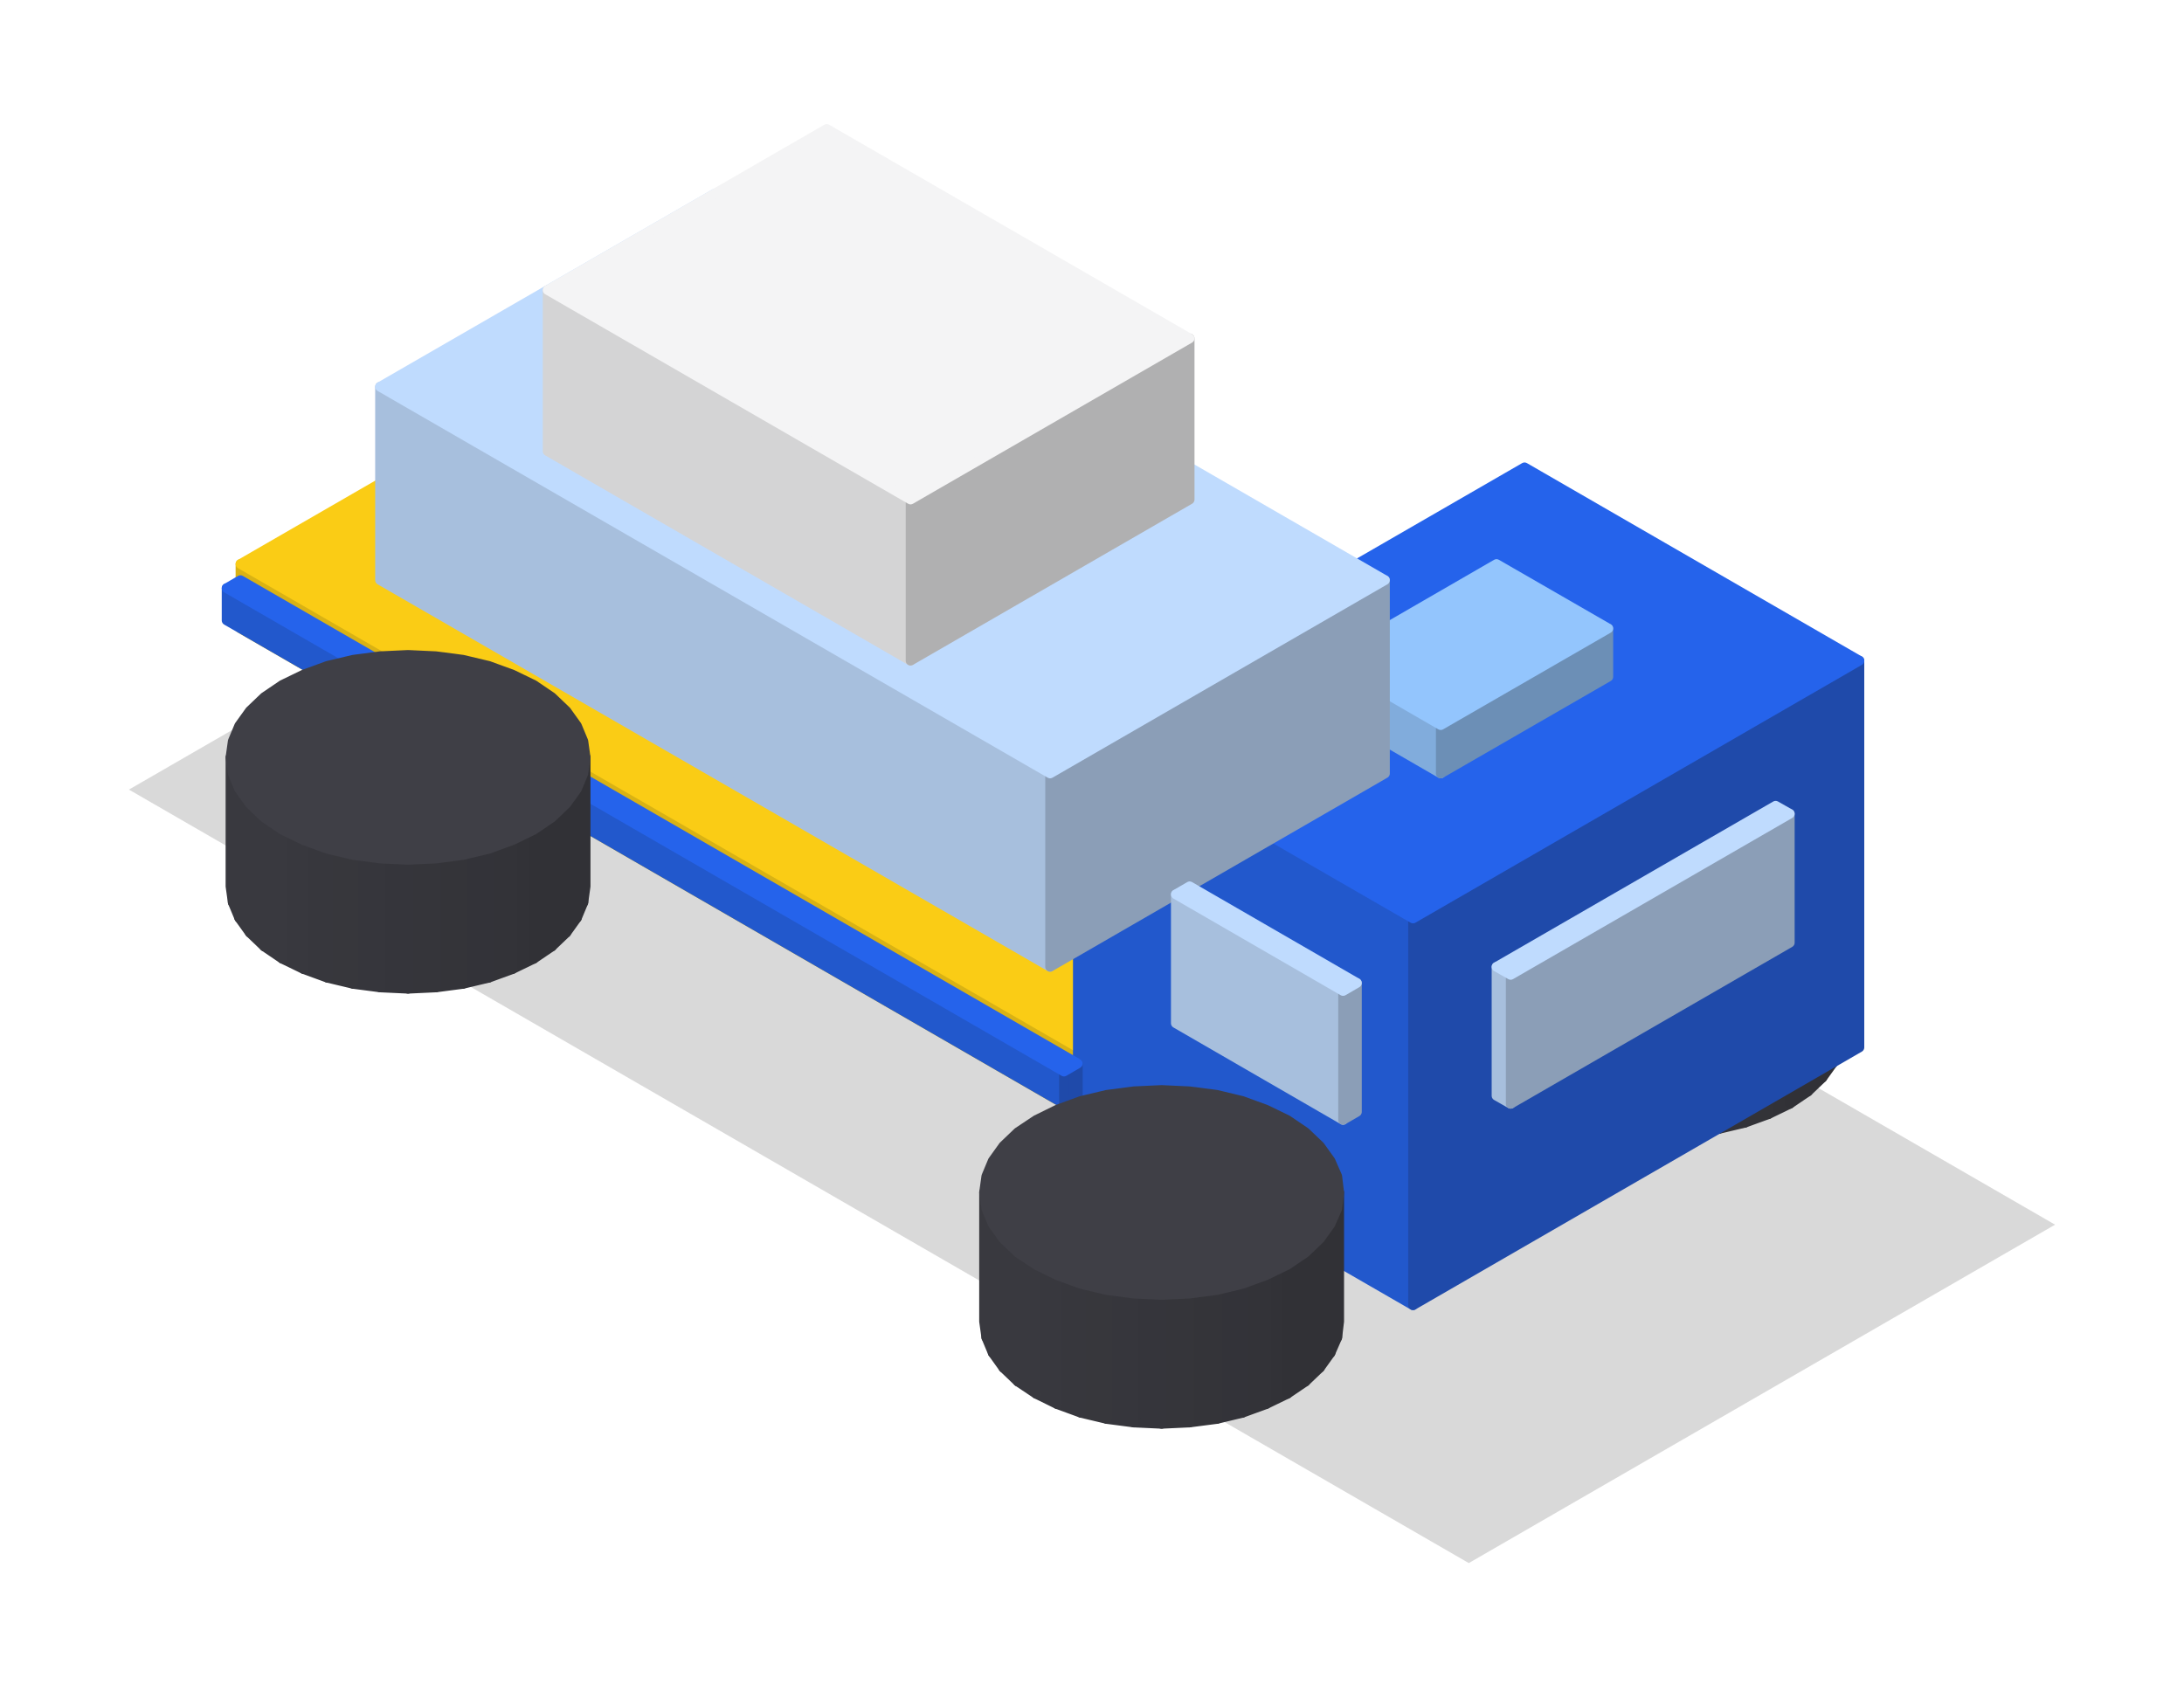
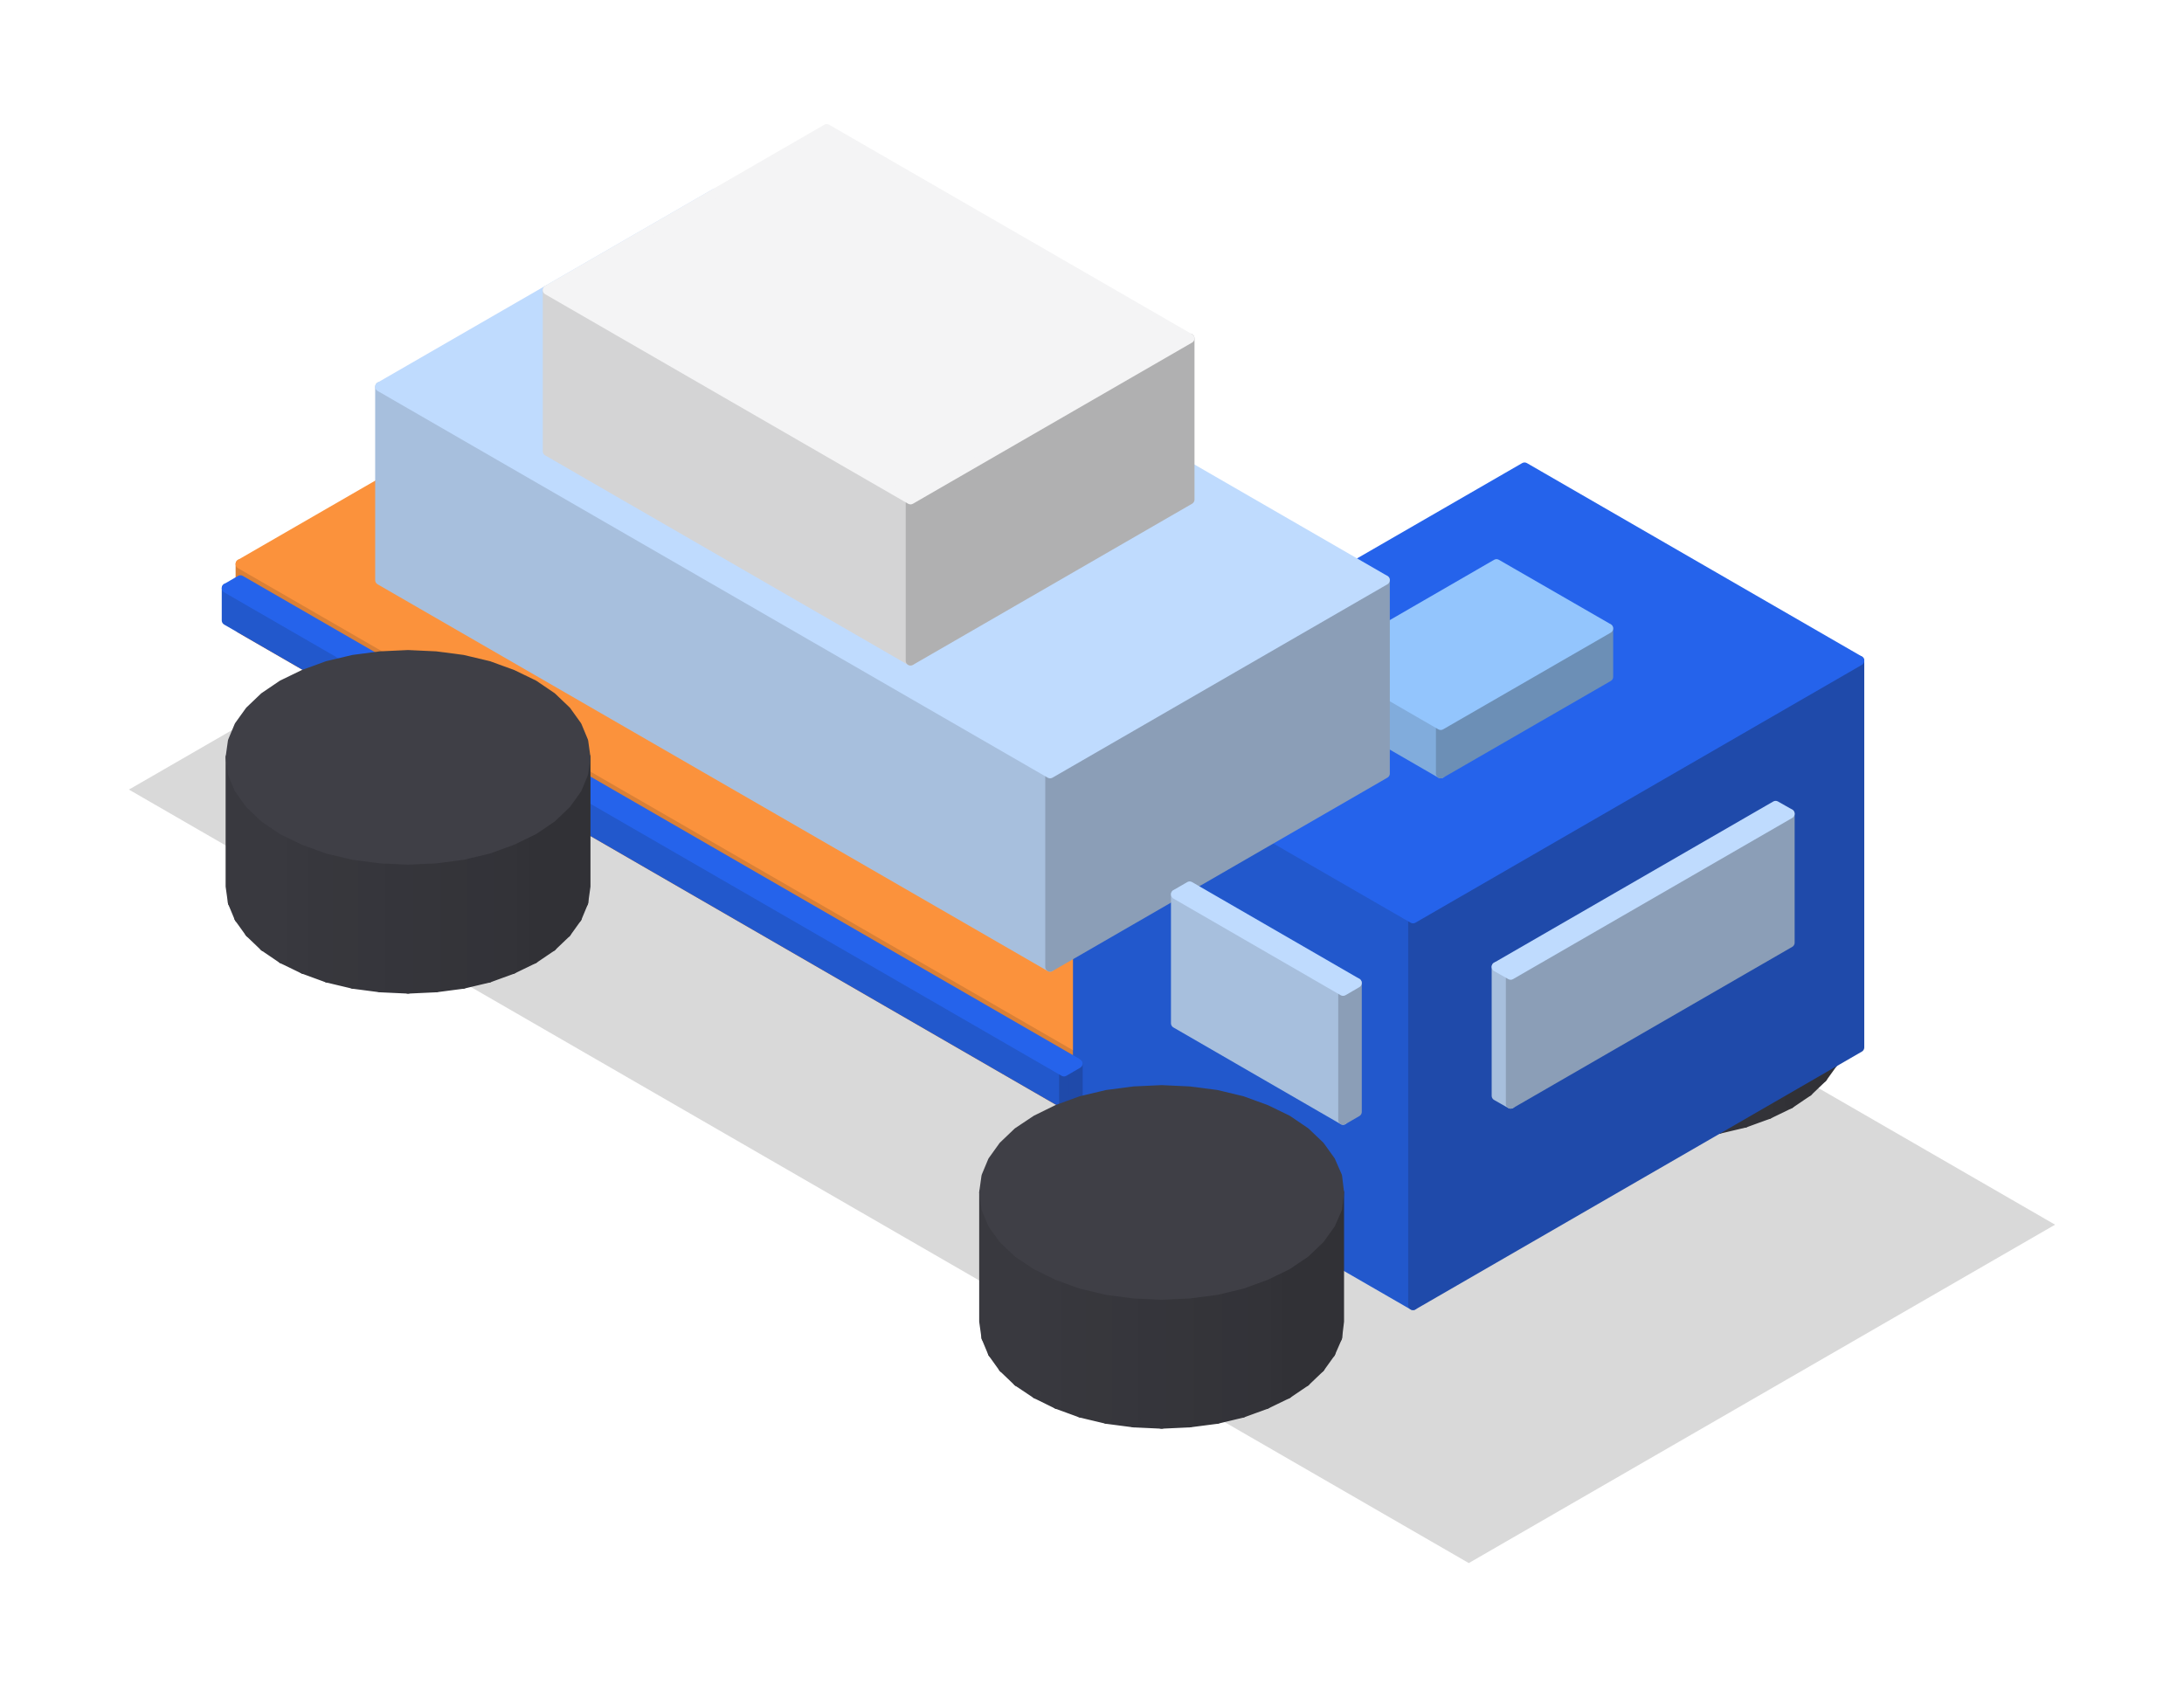
<svg xmlns="http://www.w3.org/2000/svg" width="67.76" height="52.5" viewBox="-21.32 -15.5 67.76 52.5" fill="none" aria-hidden="true">
  <polygon points="0.87,-1.5 42.44,22.5 24.25,33 -17.32,9" fill="#111111" fill-opacity="0.16" />
  <polygon points="10.83,5.25 10.17,5.57 10.17,1.57 10.83,1.25" fill="#323237" stroke="#323237" stroke-width="0.3" stroke-linejoin="round" />
  <polygon points="10.17,5.57 9.43,5.84 9.43,1.84 10.17,1.57" fill="#333338" stroke="#333338" stroke-width="0.3" stroke-linejoin="round" />
  <polygon points="9.43,5.84 8.63,6.03 8.63,2.03 9.43,1.84" fill="#333339" stroke="#333339" stroke-width="0.3" stroke-linejoin="round" />
  <polygon points="8.63,6.03 7.79,6.14 7.79,2.14 8.63,2.03" fill="#343439" stroke="#343439" stroke-width="0.3" stroke-linejoin="round" />
  <polygon points="7.79,6.14 6.93,6.18 6.93,2.18 7.79,2.14" fill="#35353a" stroke="#35353a" stroke-width="0.3" stroke-linejoin="round" />
  <polygon points="6.93,6.18 6.07,6.14 6.07,2.14 6.93,2.18" fill="#35353b" stroke="#35353b" stroke-width="0.3" stroke-linejoin="round" />
  <polygon points="6.07,6.14 5.23,6.03 5.23,2.03 6.07,2.14" fill="#36363c" stroke="#36363c" stroke-width="0.3" stroke-linejoin="round" />
  <polygon points="5.23,6.03 4.43,5.84 4.43,1.84 5.23,2.03" fill="#37373c" stroke="#37373c" stroke-width="0.3" stroke-linejoin="round" />
  <polygon points="4.43,5.84 3.69,5.57 3.69,1.57 4.43,1.84" fill="#37373d" stroke="#37373d" stroke-width="0.3" stroke-linejoin="round" />
  <polygon points="3.69,5.57 3.03,5.25 3.03,1.25 3.69,1.57" fill="#38383e" stroke="#38383e" stroke-width="0.3" stroke-linejoin="round" />
  <polygon points="3.03,5.25 2.47,4.87 2.47,0.87 3.03,1.25" fill="#39393f" stroke="#39393f" stroke-width="0.3" stroke-linejoin="round" />
  <polygon points="2.47,4.87 2.02,4.44 2.02,0.44 2.47,0.87" fill="#39393f" stroke="#39393f" stroke-width="0.3" stroke-linejoin="round" />
  <polygon points="2.02,4.44 1.69,3.98 1.69,-0.02 2.02,0.44" fill="#39393f" stroke="#39393f" stroke-width="0.3" stroke-linejoin="round" />
  <polygon points="1.69,3.98 1.48,3.5 1.48,-0.5 1.69,-0.02" fill="#39393f" stroke="#39393f" stroke-width="0.3" stroke-linejoin="round" />
  <polygon points="1.48,3.5 1.42,3 1.42,-1 1.48,-0.5" fill="#39393f" stroke="#39393f" stroke-width="0.3" stroke-linejoin="round" />
  <polygon points="12.44,3 12.37,3.5 12.37,-0.5 12.44,-1" fill="#313136" stroke="#313136" stroke-width="0.3" stroke-linejoin="round" />
  <polygon points="12.37,3.5 12.17,3.98 12.17,-0.02 12.37,-0.5" fill="#313136" stroke="#313136" stroke-width="0.3" stroke-linejoin="round" />
  <polygon points="12.17,3.98 11.84,4.44 11.84,0.44 12.17,-0.02" fill="#313136" stroke="#313136" stroke-width="0.3" stroke-linejoin="round" />
  <polygon points="11.84,4.44 11.39,4.87 11.39,0.87 11.84,0.44" fill="#313136" stroke="#313136" stroke-width="0.3" stroke-linejoin="round" />
  <polygon points="11.39,4.87 10.83,5.25 10.83,1.25 11.39,0.87" fill="#313136" stroke="#313136" stroke-width="0.3" stroke-linejoin="round" />
  <polygon points="10.83,1.25 10.17,1.57 9.43,1.84 8.63,2.03 7.79,2.14 6.93,2.18 6.07,2.14 5.23,2.03 4.43,1.84 3.69,1.57 3.03,1.25 2.47,0.87 2.02,0.44 1.69,-0.02 1.48,-0.5 1.42,-1 1.48,-1.5 1.69,-1.98 2.02,-2.44 2.47,-2.87 3.03,-3.25 3.69,-3.57 4.43,-3.84 5.23,-4.03 6.07,-4.14 6.93,-4.18 7.79,-4.14 8.63,-4.03 9.43,-3.84 10.17,-3.57 10.83,-3.25 11.39,-2.87 11.84,-2.44 12.17,-1.98 12.37,-1.5 12.44,-1 12.37,-0.5 12.17,-0.02 11.84,0.44 11.39,0.87" fill="#3F3F46" stroke="#3F3F46" stroke-width="0.3" stroke-linejoin="round" />
  <polygon points="34.21,18.75 33.55,19.07 33.55,15.07 34.21,14.75" fill="#323237" stroke="#323237" stroke-width="0.3" stroke-linejoin="round" />
  <polygon points="33.55,19.07 32.81,19.34 32.81,15.34 33.55,15.07" fill="#333338" stroke="#333338" stroke-width="0.3" stroke-linejoin="round" />
  <polygon points="32.81,19.34 32.01,19.53 32.01,15.53 32.81,15.34" fill="#333339" stroke="#333339" stroke-width="0.3" stroke-linejoin="round" />
  <polygon points="32.01,19.53 31.17,19.64 31.17,15.64 32.01,15.53" fill="#343439" stroke="#343439" stroke-width="0.3" stroke-linejoin="round" />
  <polygon points="31.17,19.64 30.31,19.68 30.31,15.68 31.17,15.64" fill="#35353a" stroke="#35353a" stroke-width="0.3" stroke-linejoin="round" />
  <polygon points="30.31,19.68 29.45,19.64 29.45,15.64 30.31,15.68" fill="#35353b" stroke="#35353b" stroke-width="0.3" stroke-linejoin="round" />
  <polygon points="29.45,19.64 28.61,19.53 28.61,15.53 29.45,15.64" fill="#36363c" stroke="#36363c" stroke-width="0.3" stroke-linejoin="round" />
  <polygon points="28.61,19.53 27.81,19.34 27.81,15.34 28.61,15.53" fill="#37373c" stroke="#37373c" stroke-width="0.3" stroke-linejoin="round" />
  <polygon points="27.81,19.34 27.07,19.07 27.07,15.07 27.81,15.34" fill="#37373d" stroke="#37373d" stroke-width="0.3" stroke-linejoin="round" />
  <polygon points="27.07,19.07 26.41,18.75 26.41,14.75 27.07,15.07" fill="#38383e" stroke="#38383e" stroke-width="0.3" stroke-linejoin="round" />
  <polygon points="26.41,18.75 25.85,18.37 25.85,14.37 26.41,14.75" fill="#39393f" stroke="#39393f" stroke-width="0.3" stroke-linejoin="round" />
  <polygon points="25.85,18.37 25.4,17.94 25.4,13.94 25.85,14.37" fill="#39393f" stroke="#39393f" stroke-width="0.3" stroke-linejoin="round" />
  <polygon points="25.4,17.94 25.07,17.48 25.07,13.48 25.4,13.94" fill="#39393f" stroke="#39393f" stroke-width="0.3" stroke-linejoin="round" />
  <polygon points="25.07,17.48 24.87,17 24.87,13 25.07,13.48" fill="#39393f" stroke="#39393f" stroke-width="0.3" stroke-linejoin="round" />
  <polygon points="24.87,17 24.8,16.5 24.8,12.5 24.87,13" fill="#39393f" stroke="#39393f" stroke-width="0.3" stroke-linejoin="round" />
  <polygon points="35.82,16.5 35.75,17 35.75,13 35.82,12.5" fill="#313136" stroke="#313136" stroke-width="0.3" stroke-linejoin="round" />
  <polygon points="35.75,17 35.55,17.48 35.55,13.48 35.75,13" fill="#313136" stroke="#313136" stroke-width="0.3" stroke-linejoin="round" />
  <polygon points="35.55,17.48 35.22,17.94 35.22,13.94 35.55,13.48" fill="#313136" stroke="#313136" stroke-width="0.3" stroke-linejoin="round" />
  <polygon points="35.22,17.94 34.77,18.37 34.77,14.37 35.22,13.94" fill="#313136" stroke="#313136" stroke-width="0.3" stroke-linejoin="round" />
  <polygon points="34.77,18.37 34.21,18.75 34.21,14.75 34.77,14.37" fill="#313136" stroke="#313136" stroke-width="0.3" stroke-linejoin="round" />
  <polygon points="34.21,14.75 33.55,15.07 32.81,15.34 32.01,15.53 31.17,15.64 30.31,15.68 29.45,15.64 28.61,15.53 27.81,15.34 27.07,15.07 26.41,14.75 25.85,14.37 25.4,13.94 25.07,13.48 24.87,13 24.8,12.5 24.87,12 25.07,11.52 25.4,11.06 25.85,10.63 26.41,10.25 27.07,9.93 27.81,9.66 28.61,9.47 29.45,9.36 30.31,9.32 31.17,9.36 32.01,9.47 32.81,9.66 33.55,9.93 34.21,10.25 34.77,10.63 35.22,11.06 35.55,11.52 35.75,12 35.82,12.5 35.75,13 35.55,13.48 35.22,13.94 34.77,14.37" fill="#3F3F46" stroke="#3F3F46" stroke-width="0.3" stroke-linejoin="round" />
-   <polygon points="-13.86,4 12.12,19 12.12,17 -13.86,2" fill="#d9b214" stroke="#d9b214" stroke-width="0.3" stroke-linejoin="round" />
-   <polygon points="25.98,11 12.12,19 12.12,17 25.98,9" fill="#b49414" stroke="#b49414" stroke-width="0.3" stroke-linejoin="round" />
-   <polygon points="0,-6 25.98,9 12.12,17 -13.86,2" fill="#FACC15" stroke="#FACC15" stroke-width="0.3" stroke-linejoin="round" />
+   <polygon points="-13.86,4 12.12,19 12.12,17 -13.86,2" fill="#da8036" stroke="#da8036" stroke-width="0.3" stroke-linejoin="round" />
+   <polygon points="25.98,11 12.12,19 12.12,17 25.98,9" fill="#b56b2f" stroke="#b56b2f" stroke-width="0.3" stroke-linejoin="round" />
+   <polygon points="0,-6 25.98,9 12.12,17 -13.86,2" fill="#FB923C" stroke="#FB923C" stroke-width="0.3" stroke-linejoin="round" />
  <polygon points="12.12,19 22.52,25 22.52,13 12.12,7" fill="#2258cc" stroke="#2258cc" stroke-width="0.3" stroke-linejoin="round" />
  <polygon points="36.37,17 22.52,25 22.52,13 36.37,5" fill="#1f4aaa" stroke="#1f4aaa" stroke-width="0.3" stroke-linejoin="round" />
  <polygon points="25.98,-1 36.37,5 22.52,13 12.12,7" fill="#2563EB" stroke="#2563EB" stroke-width="0.3" stroke-linejoin="round" />
  <polygon points="25.11,18.5 25.55,18.75 25.55,14.75 25.11,14.5" fill="#a7bfdd" stroke="#a7bfdd" stroke-width="0.3" stroke-linejoin="round" />
  <polygon points="34.21,13.75 25.55,18.75 25.55,14.75 34.21,9.75" fill="#8b9eb7" stroke="#8b9eb7" stroke-width="0.3" stroke-linejoin="round" />
  <polygon points="33.77,9.5 34.21,9.75 25.55,14.75 25.11,14.5" fill="#BFDBFE" stroke="#BFDBFE" stroke-width="0.3" stroke-linejoin="round" />
  <polygon points="19.92,6.5 23.38,8.5 23.38,7 19.92,5" fill="#81acdc" stroke="#81acdc" stroke-width="0.3" stroke-linejoin="round" />
  <polygon points="28.58,5.5 23.38,8.5 23.38,7 28.58,4" fill="#6c8fb6" stroke="#6c8fb6" stroke-width="0.3" stroke-linejoin="round" />
  <polygon points="25.11,2 28.58,4 23.38,7 19.92,5" fill="#93C5FD" stroke="#93C5FD" stroke-width="0.3" stroke-linejoin="round" />
  <polygon points="-9.53,2.5 11.26,14.5 11.26,8.5 -9.53,-3.5" fill="#a7bfdd" stroke="#a7bfdd" stroke-width="0.3" stroke-linejoin="round" />
  <polygon points="21.65,8.5 11.26,14.5 11.26,8.5 21.65,2.5" fill="#8b9eb7" stroke="#8b9eb7" stroke-width="0.3" stroke-linejoin="round" />
  <polygon points="0.87,-9.5 21.65,2.5 11.26,8.5 -9.53,-3.5" fill="#BFDBFE" stroke="#BFDBFE" stroke-width="0.3" stroke-linejoin="round" />
  <polygon points="-4.33,-1.5 6.93,5 6.93,0 -4.33,-6.5" fill="#d4d4d5" stroke="#d4d4d5" stroke-width="0.3" stroke-linejoin="round" />
  <polygon points="15.59,0 6.93,5 6.93,0 15.59,-5" fill="#b0b0b1" stroke="#b0b0b1" stroke-width="0.3" stroke-linejoin="round" />
  <polygon points="4.33,-11.5 15.59,-5 6.93,0 -4.33,-6.5" fill="#F4F4F5" stroke="#F4F4F5" stroke-width="0.3" stroke-linejoin="round" />
  <polygon points="-14.29,3.75 11.69,18.75 11.69,17.75 -14.29,2.75" fill="#2258cc" stroke="#2258cc" stroke-width="0.3" stroke-linejoin="round" />
  <polygon points="12.12,18.5 11.69,18.75 11.69,17.75 12.12,17.5" fill="#1f4aaa" stroke="#1f4aaa" stroke-width="0.3" stroke-linejoin="round" />
  <polygon points="-13.86,2.5 12.12,17.5 11.69,17.75 -14.29,2.75" fill="#2563EB" stroke="#2563EB" stroke-width="0.3" stroke-linejoin="round" />
  <polygon points="15.16,16.25 20.35,19.25 20.35,15.25 15.16,12.25" fill="#a7bfdd" stroke="#a7bfdd" stroke-width="0.3" stroke-linejoin="round" />
  <polygon points="20.78,19 20.35,19.25 20.35,15.25 20.78,15" fill="#8b9eb7" stroke="#8b9eb7" stroke-width="0.3" stroke-linejoin="round" />
  <polygon points="15.59,12 20.78,15 20.35,15.25 15.16,12.25" fill="#BFDBFE" stroke="#BFDBFE" stroke-width="0.3" stroke-linejoin="round" />
  <polygon points="-4.76,14.25 -5.42,14.57 -5.42,10.57 -4.76,10.25" fill="#323237" stroke="#323237" stroke-width="0.3" stroke-linejoin="round" />
  <polygon points="-5.42,14.57 -6.16,14.84 -6.16,10.84 -5.42,10.57" fill="#333338" stroke="#333338" stroke-width="0.3" stroke-linejoin="round" />
  <polygon points="-6.16,14.84 -6.96,15.03 -6.96,11.03 -6.16,10.84" fill="#333339" stroke="#333339" stroke-width="0.3" stroke-linejoin="round" />
  <polygon points="-6.96,15.03 -7.8,15.14 -7.8,11.14 -6.96,11.03" fill="#343439" stroke="#343439" stroke-width="0.3" stroke-linejoin="round" />
  <polygon points="-7.8,15.14 -8.66,15.18 -8.66,11.18 -7.8,11.14" fill="#35353a" stroke="#35353a" stroke-width="0.3" stroke-linejoin="round" />
  <polygon points="-8.66,15.18 -9.52,15.14 -9.52,11.14 -8.66,11.18" fill="#35353b" stroke="#35353b" stroke-width="0.3" stroke-linejoin="round" />
  <polygon points="-9.52,15.14 -10.36,15.03 -10.36,11.03 -9.52,11.14" fill="#36363c" stroke="#36363c" stroke-width="0.3" stroke-linejoin="round" />
  <polygon points="-10.36,15.03 -11.16,14.84 -11.16,10.84 -10.36,11.03" fill="#37373c" stroke="#37373c" stroke-width="0.3" stroke-linejoin="round" />
  <polygon points="-11.16,14.84 -11.9,14.57 -11.9,10.57 -11.16,10.84" fill="#37373d" stroke="#37373d" stroke-width="0.3" stroke-linejoin="round" />
  <polygon points="-11.9,14.57 -12.56,14.25 -12.56,10.25 -11.9,10.57" fill="#38383e" stroke="#38383e" stroke-width="0.3" stroke-linejoin="round" />
  <polygon points="-12.56,14.25 -13.12,13.87 -13.12,9.87 -12.56,10.25" fill="#39393f" stroke="#39393f" stroke-width="0.3" stroke-linejoin="round" />
  <polygon points="-13.12,13.87 -13.57,13.44 -13.57,9.44 -13.12,9.87" fill="#39393f" stroke="#39393f" stroke-width="0.3" stroke-linejoin="round" />
  <polygon points="-13.57,13.44 -13.9,12.98 -13.9,8.98 -13.57,9.44" fill="#39393f" stroke="#39393f" stroke-width="0.3" stroke-linejoin="round" />
  <polygon points="-13.9,12.98 -14.1,12.5 -14.1,8.5 -13.9,8.98" fill="#39393f" stroke="#39393f" stroke-width="0.3" stroke-linejoin="round" />
  <polygon points="-14.1,12.5 -14.17,12 -14.17,8 -14.1,8.5" fill="#39393f" stroke="#39393f" stroke-width="0.3" stroke-linejoin="round" />
  <polygon points="-3.15,12 -3.22,12.5 -3.22,8.5 -3.15,8" fill="#313136" stroke="#313136" stroke-width="0.3" stroke-linejoin="round" />
  <polygon points="-3.22,12.5 -3.42,12.98 -3.42,8.98 -3.22,8.5" fill="#313136" stroke="#313136" stroke-width="0.3" stroke-linejoin="round" />
  <polygon points="-3.42,12.98 -3.75,13.44 -3.75,9.44 -3.42,8.98" fill="#313136" stroke="#313136" stroke-width="0.3" stroke-linejoin="round" />
  <polygon points="-3.75,13.44 -4.2,13.87 -4.2,9.87 -3.75,9.44" fill="#313136" stroke="#313136" stroke-width="0.3" stroke-linejoin="round" />
  <polygon points="-4.2,13.87 -4.76,14.25 -4.76,10.25 -4.2,9.87" fill="#313136" stroke="#313136" stroke-width="0.3" stroke-linejoin="round" />
  <polygon points="-4.76,10.25 -5.42,10.57 -6.16,10.84 -6.96,11.03 -7.8,11.14 -8.66,11.18 -9.52,11.14 -10.36,11.03 -11.16,10.84 -11.9,10.57 -12.56,10.25 -13.12,9.87 -13.57,9.44 -13.9,8.98 -14.1,8.5 -14.17,8 -14.1,7.5 -13.9,7.02 -13.57,6.56 -13.12,6.13 -12.56,5.75 -11.9,5.43 -11.16,5.16 -10.36,4.97 -9.52,4.86 -8.66,4.82 -7.8,4.86 -6.96,4.97 -6.16,5.16 -5.42,5.43 -4.76,5.75 -4.2,6.13 -3.75,6.56 -3.42,7.02 -3.22,7.5 -3.15,8 -3.22,8.5 -3.42,8.98 -3.75,9.44 -4.2,9.87" fill="#3F3F46" stroke="#3F3F46" stroke-width="0.3" stroke-linejoin="round" />
  <polygon points="18.62,27.75 17.96,28.07 17.96,24.07 18.62,23.75" fill="#323237" stroke="#323237" stroke-width="0.3" stroke-linejoin="round" />
  <polygon points="17.96,28.07 17.22,28.34 17.22,24.34 17.96,24.07" fill="#333338" stroke="#333338" stroke-width="0.3" stroke-linejoin="round" />
  <polygon points="17.22,28.34 16.43,28.53 16.43,24.53 17.22,24.34" fill="#333339" stroke="#333339" stroke-width="0.3" stroke-linejoin="round" />
  <polygon points="16.43,28.53 15.58,28.64 15.58,24.64 16.43,24.53" fill="#343439" stroke="#343439" stroke-width="0.3" stroke-linejoin="round" />
  <polygon points="15.58,28.64 14.72,28.68 14.72,24.68 15.58,24.64" fill="#35353a" stroke="#35353a" stroke-width="0.3" stroke-linejoin="round" />
  <polygon points="14.72,28.68 13.86,28.64 13.86,24.64 14.72,24.68" fill="#35353b" stroke="#35353b" stroke-width="0.3" stroke-linejoin="round" />
  <polygon points="13.86,28.64 13.02,28.53 13.02,24.53 13.86,24.64" fill="#36363c" stroke="#36363c" stroke-width="0.3" stroke-linejoin="round" />
  <polygon points="13.02,28.53 12.22,28.34 12.22,24.34 13.02,24.53" fill="#37373c" stroke="#37373c" stroke-width="0.3" stroke-linejoin="round" />
  <polygon points="12.22,28.34 11.48,28.07 11.48,24.07 12.22,24.34" fill="#37373d" stroke="#37373d" stroke-width="0.3" stroke-linejoin="round" />
  <polygon points="11.48,28.07 10.83,27.75 10.83,23.75 11.48,24.07" fill="#38383e" stroke="#38383e" stroke-width="0.3" stroke-linejoin="round" />
  <polygon points="10.83,27.75 10.26,27.37 10.26,23.37 10.83,23.75" fill="#39393f" stroke="#39393f" stroke-width="0.3" stroke-linejoin="round" />
  <polygon points="10.26,27.37 9.81,26.94 9.81,22.94 10.26,23.37" fill="#39393f" stroke="#39393f" stroke-width="0.3" stroke-linejoin="round" />
  <polygon points="9.81,26.94 9.48,26.48 9.48,22.48 9.81,22.94" fill="#39393f" stroke="#39393f" stroke-width="0.3" stroke-linejoin="round" />
  <polygon points="9.48,26.48 9.28,26 9.28,22 9.48,22.48" fill="#39393f" stroke="#39393f" stroke-width="0.3" stroke-linejoin="round" />
  <polygon points="9.28,26 9.21,25.5 9.21,21.5 9.28,22" fill="#39393f" stroke="#39393f" stroke-width="0.3" stroke-linejoin="round" />
  <polygon points="20.23,25.5 20.17,26 20.17,22 20.23,21.5" fill="#313136" stroke="#313136" stroke-width="0.3" stroke-linejoin="round" />
  <polygon points="20.17,26 19.96,26.48 19.96,22.48 20.17,22" fill="#313136" stroke="#313136" stroke-width="0.3" stroke-linejoin="round" />
  <polygon points="19.96,26.48 19.63,26.94 19.63,22.94 19.96,22.48" fill="#313136" stroke="#313136" stroke-width="0.3" stroke-linejoin="round" />
  <polygon points="19.63,26.94 19.18,27.37 19.18,23.37 19.63,22.94" fill="#313136" stroke="#313136" stroke-width="0.3" stroke-linejoin="round" />
  <polygon points="19.18,27.37 18.62,27.75 18.62,23.75 19.18,23.37" fill="#313136" stroke="#313136" stroke-width="0.3" stroke-linejoin="round" />
  <polygon points="18.62,23.75 17.96,24.07 17.22,24.34 16.43,24.53 15.58,24.64 14.72,24.68 13.86,24.64 13.02,24.53 12.22,24.34 11.48,24.07 10.83,23.75 10.26,23.37 9.81,22.94 9.48,22.48 9.28,22 9.21,21.5 9.28,21 9.48,20.52 9.81,20.06 10.26,19.63 10.83,19.25 11.48,18.93 12.22,18.66 13.02,18.47 13.86,18.36 14.72,18.32 15.58,18.36 16.43,18.47 17.22,18.66 17.96,18.93 18.62,19.25 19.18,19.63 19.63,20.06 19.96,20.52 20.17,21 20.23,21.5 20.17,22 19.96,22.48 19.63,22.94 19.18,23.37" fill="#3F3F46" stroke="#3F3F46" stroke-width="0.3" stroke-linejoin="round" />
</svg>
